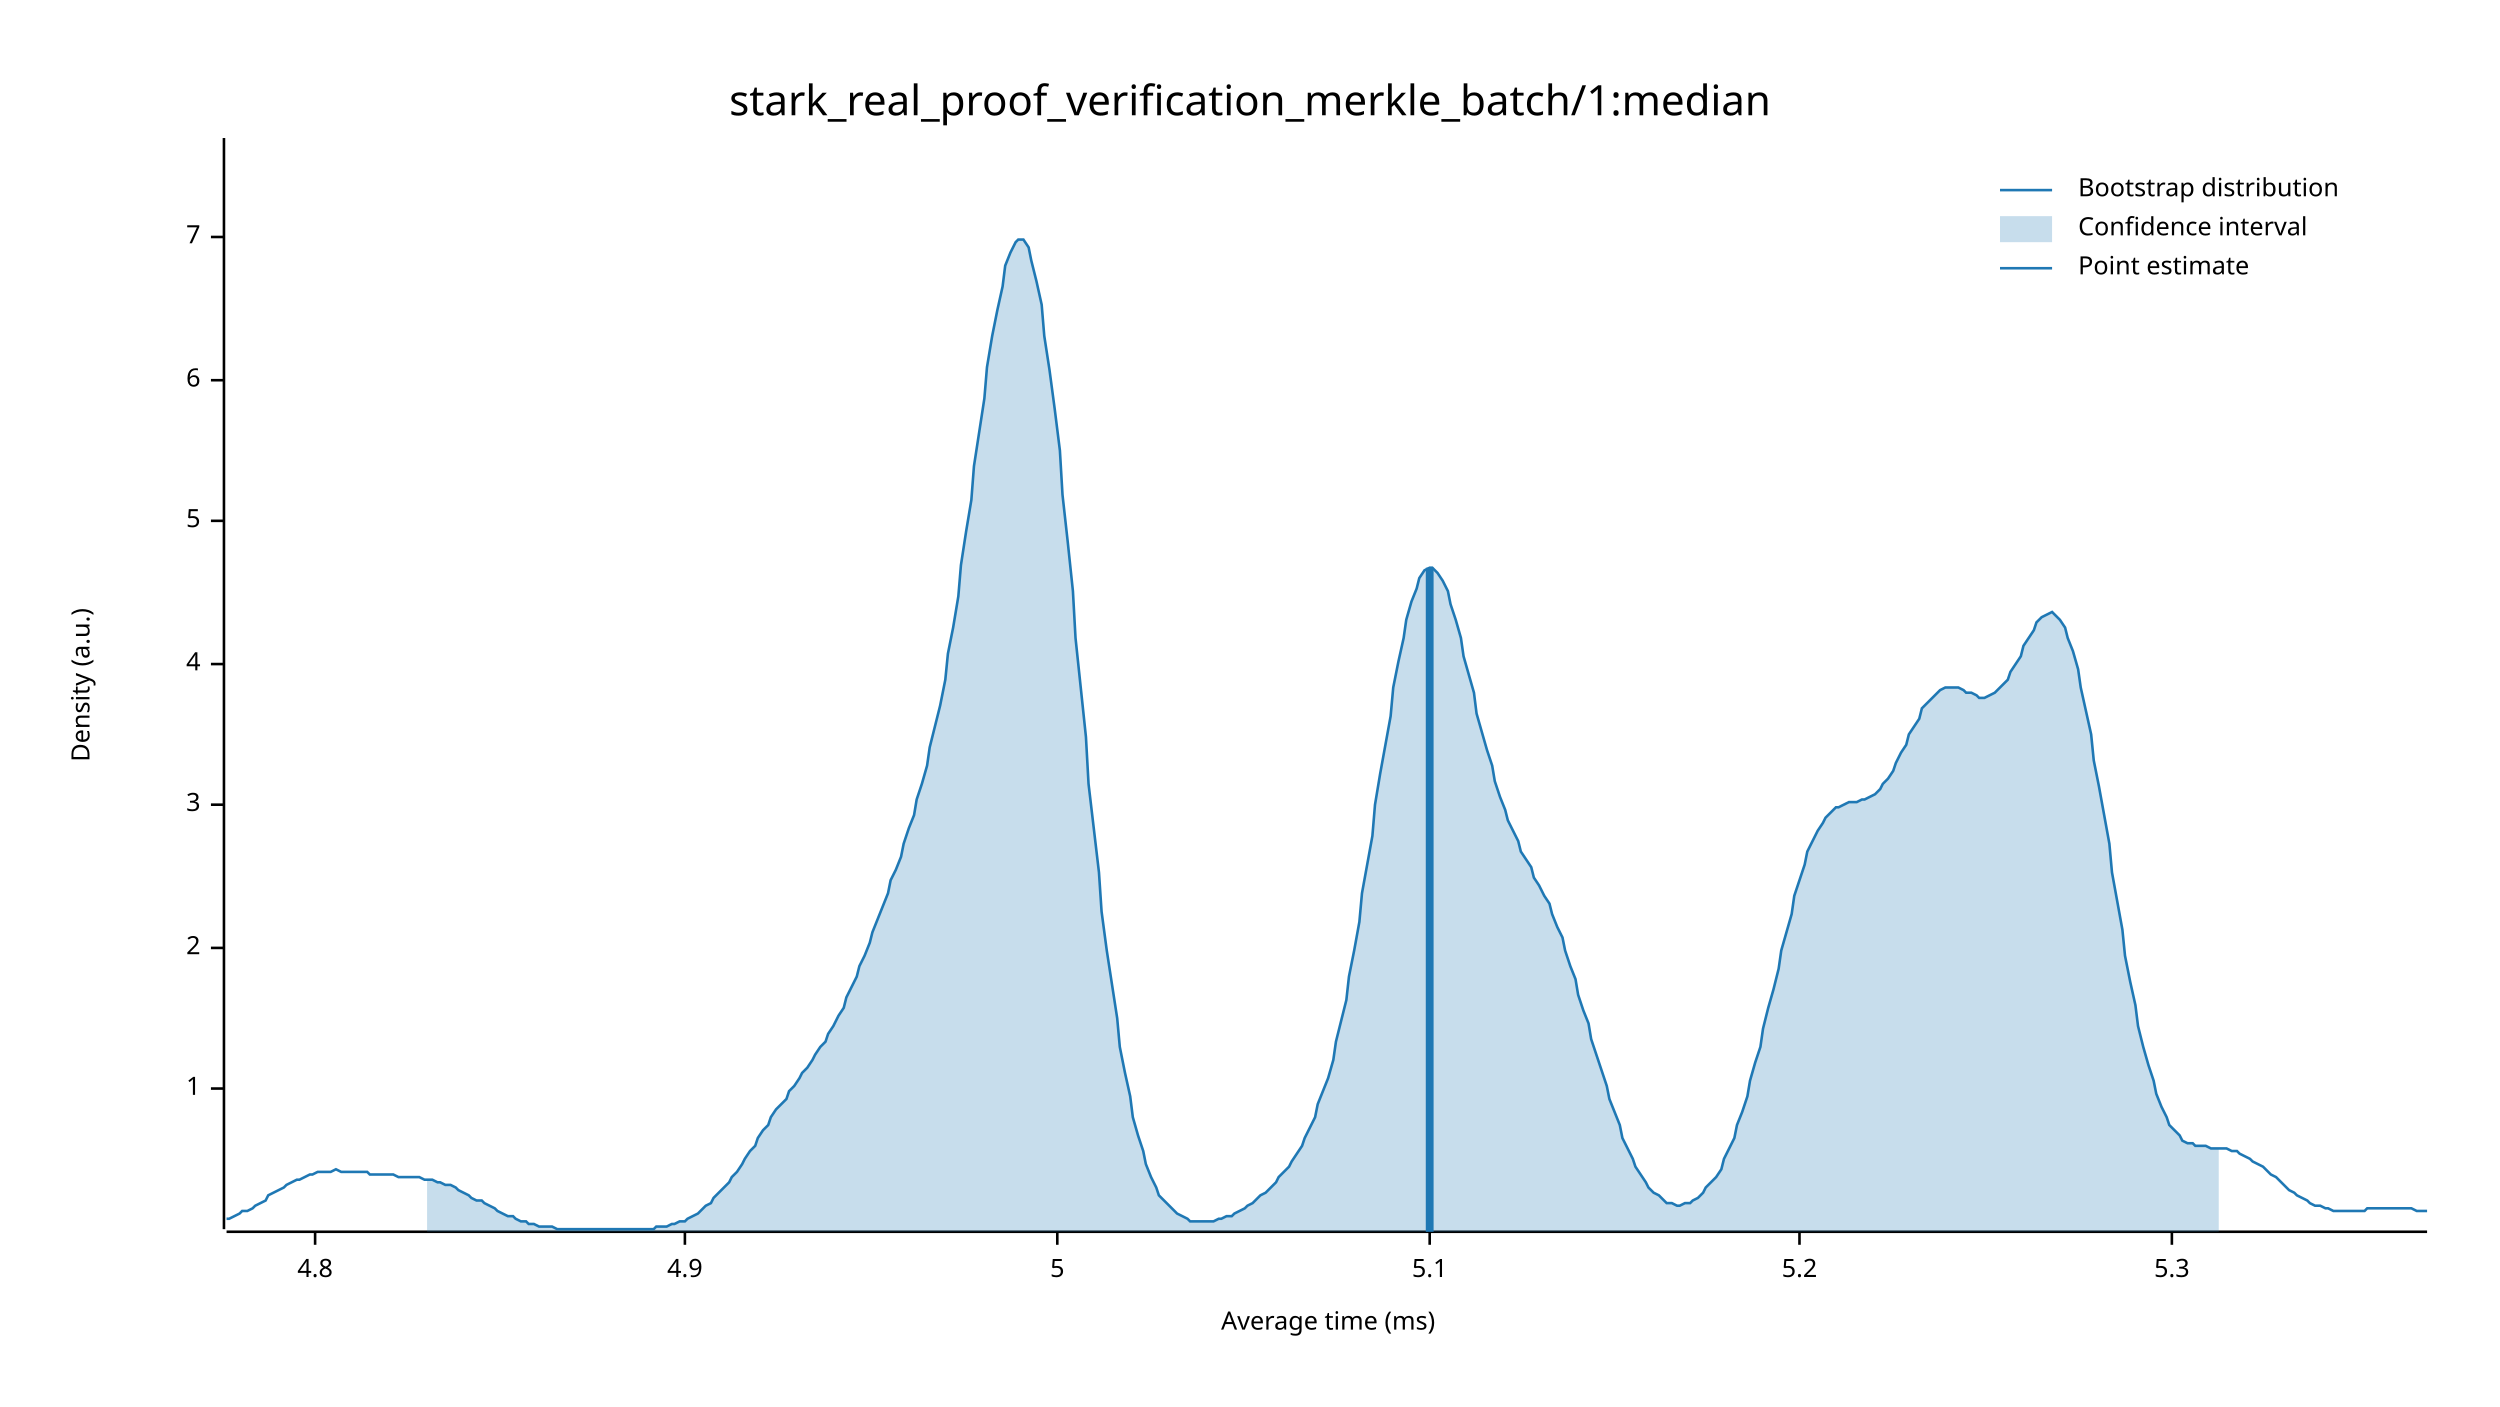
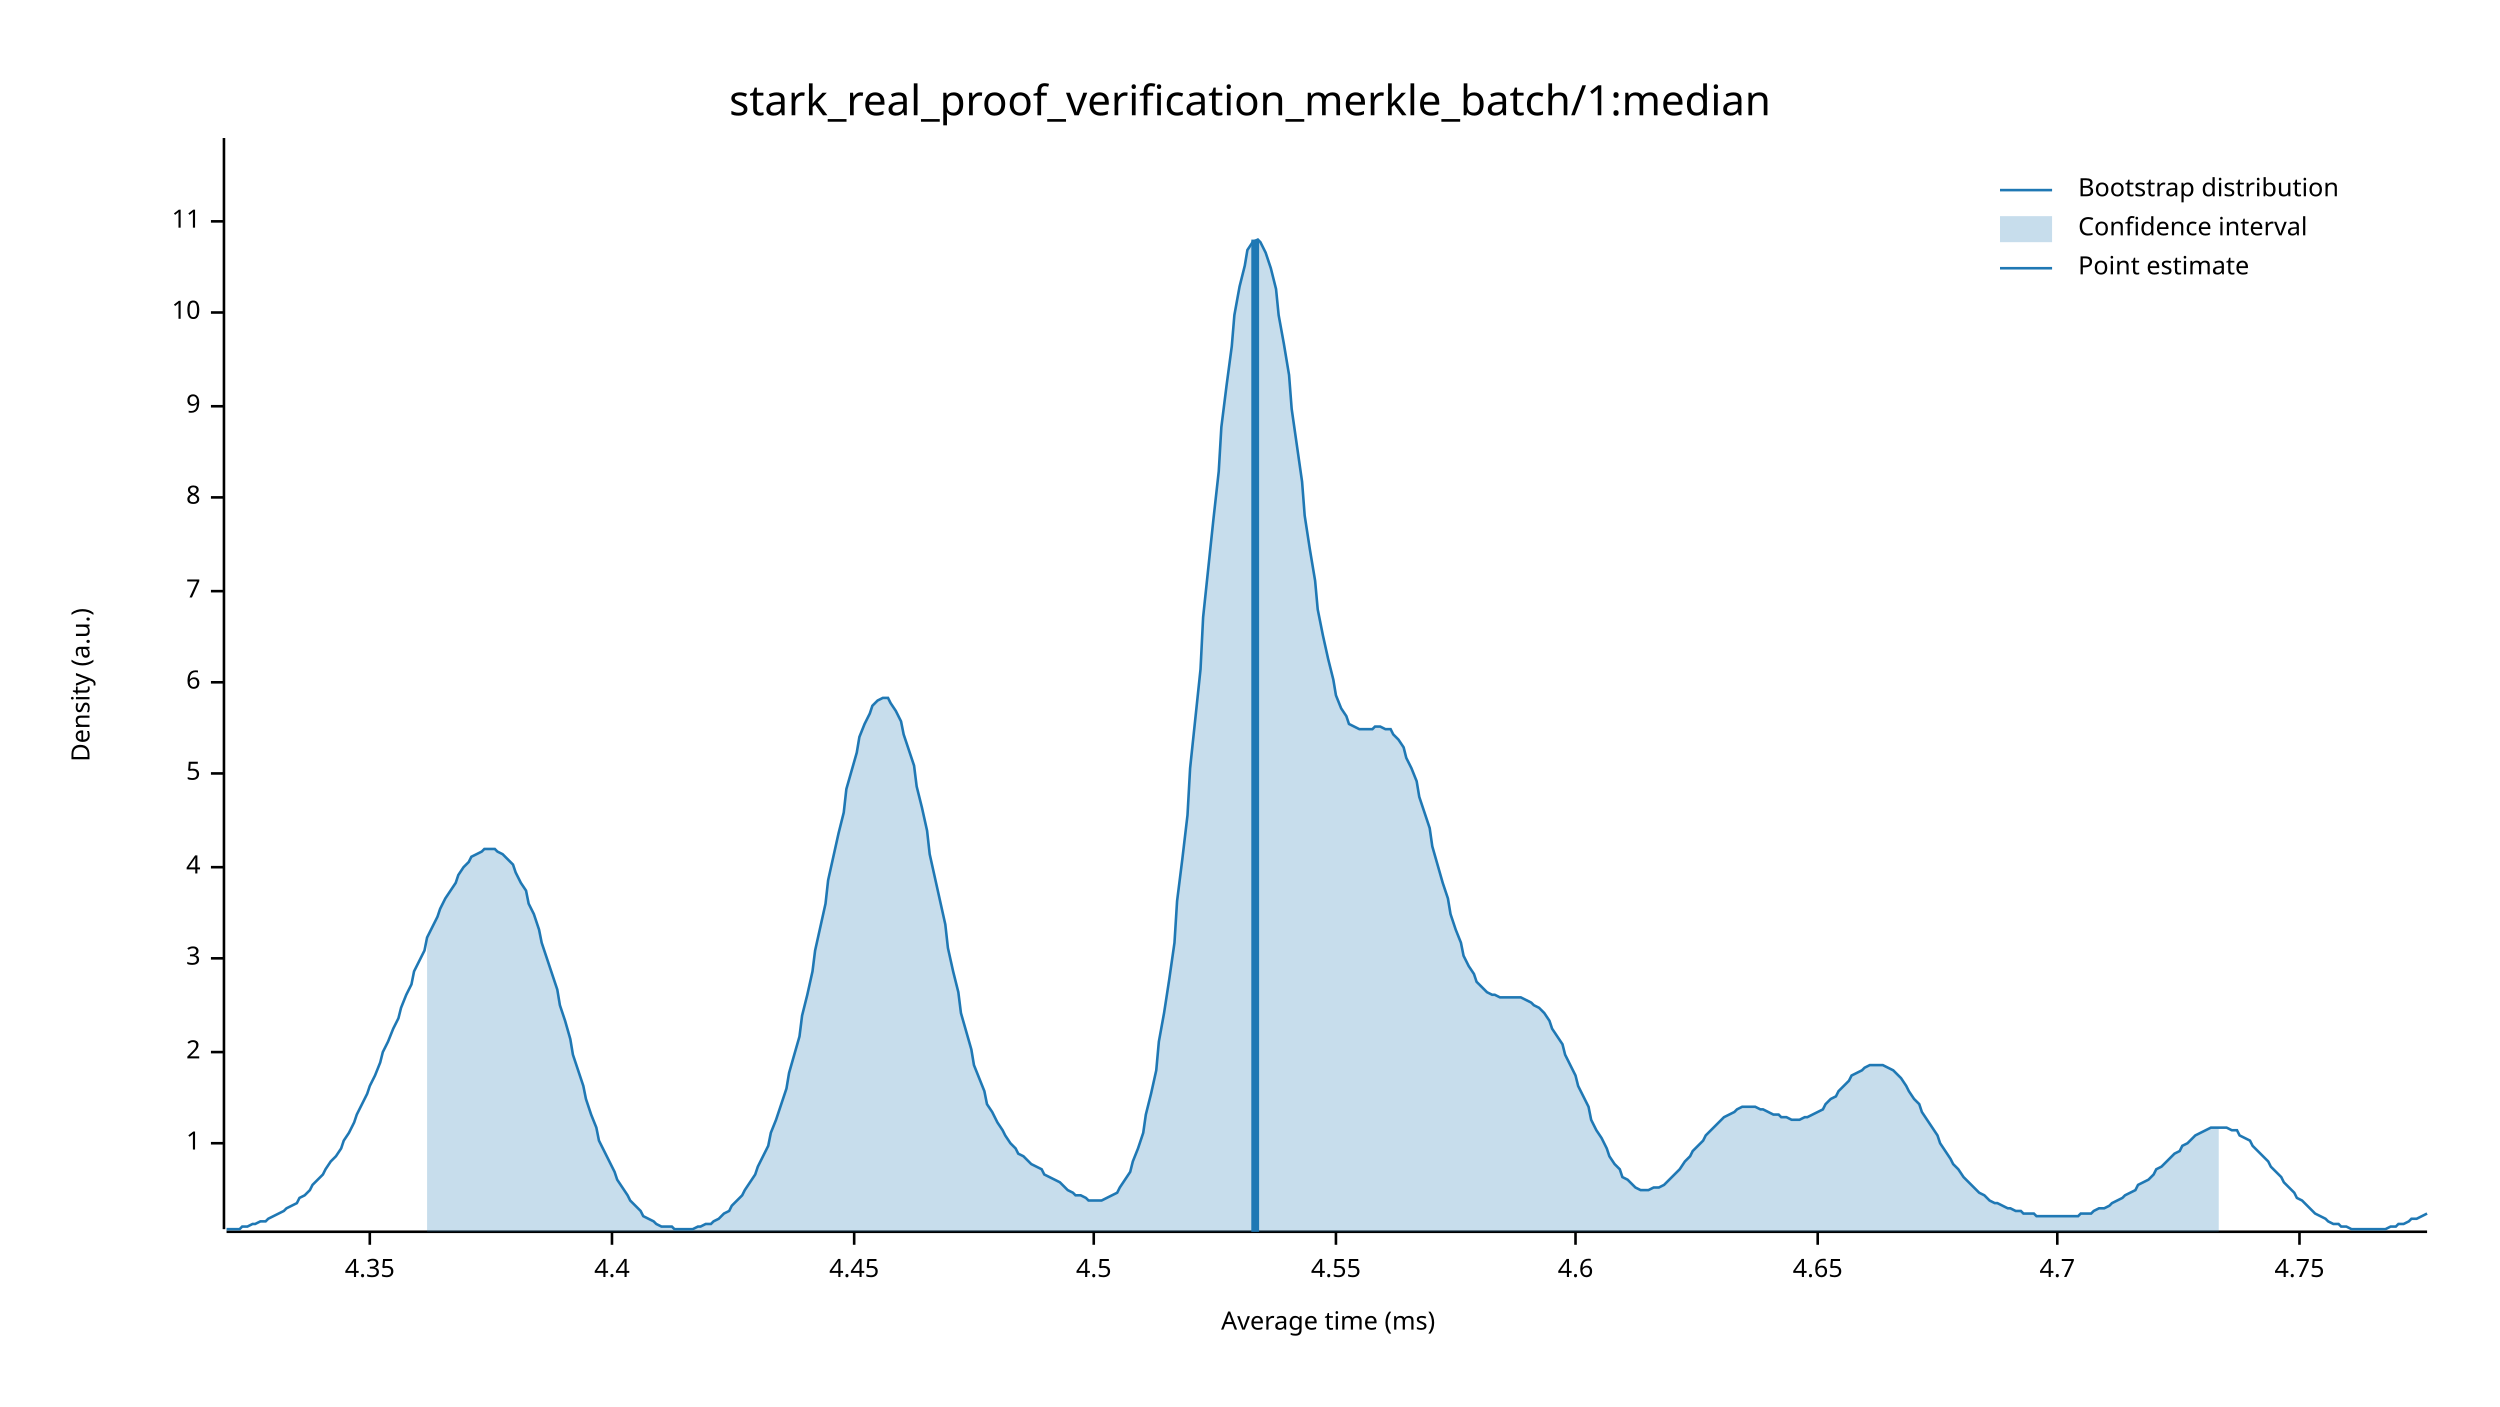
<svg xmlns="http://www.w3.org/2000/svg" width="960" height="540" viewBox="0 0 960 540">
  <text x="480" y="32" dy="0.76em" text-anchor="middle" font-family="sans-serif" font-size="16.129" opacity="1" fill="#000000">
stark_real_proof_verification_merkle_batch/1:median
</text>
  <text x="27" y="263" dy="0.76em" text-anchor="middle" font-family="sans-serif" font-size="9.677" opacity="1" fill="#000000" transform="rotate(270, 27, 263)">
Density (a.u.)
</text>
  <text x="510" y="513" dy="-0.5ex" text-anchor="middle" font-family="sans-serif" font-size="9.677" opacity="1" fill="#000000">
Average time (ms)
</text>
  <polyline fill="none" opacity="1" stroke="#000000" stroke-width="1" points="86,53 86,472 " />
-   <text x="77" y="418" dy="0.5ex" text-anchor="end" font-family="sans-serif" font-size="9.677" opacity="1" fill="#000000">
+   <text x="77" y="439" dy="0.5ex" text-anchor="end" font-family="sans-serif" font-size="9.677" opacity="1" fill="#000000">
1
</text>
-   <polyline fill="none" opacity="1" stroke="#000000" stroke-width="1" points="81,418 86,418 " />
-   <text x="77" y="364" dy="0.5ex" text-anchor="end" font-family="sans-serif" font-size="9.677" opacity="1" fill="#000000">
+   <polyline fill="none" opacity="1" stroke="#000000" stroke-width="1" points="81,439 86,439 " />
+   <text x="77" y="404" dy="0.5ex" text-anchor="end" font-family="sans-serif" font-size="9.677" opacity="1" fill="#000000">
2
</text>
-   <polyline fill="none" opacity="1" stroke="#000000" stroke-width="1" points="81,364 86,364 " />
-   <text x="77" y="309" dy="0.5ex" text-anchor="end" font-family="sans-serif" font-size="9.677" opacity="1" fill="#000000">
+   <polyline fill="none" opacity="1" stroke="#000000" stroke-width="1" points="81,404 86,404 " />
+   <text x="77" y="368" dy="0.5ex" text-anchor="end" font-family="sans-serif" font-size="9.677" opacity="1" fill="#000000">
3
</text>
-   <polyline fill="none" opacity="1" stroke="#000000" stroke-width="1" points="81,309 86,309 " />
-   <text x="77" y="255" dy="0.5ex" text-anchor="end" font-family="sans-serif" font-size="9.677" opacity="1" fill="#000000">
+   <polyline fill="none" opacity="1" stroke="#000000" stroke-width="1" points="81,368 86,368 " />
+   <text x="77" y="333" dy="0.5ex" text-anchor="end" font-family="sans-serif" font-size="9.677" opacity="1" fill="#000000">
4
</text>
-   <polyline fill="none" opacity="1" stroke="#000000" stroke-width="1" points="81,255 86,255 " />
-   <text x="77" y="200" dy="0.5ex" text-anchor="end" font-family="sans-serif" font-size="9.677" opacity="1" fill="#000000">
+   <polyline fill="none" opacity="1" stroke="#000000" stroke-width="1" points="81,333 86,333 " />
+   <text x="77" y="297" dy="0.5ex" text-anchor="end" font-family="sans-serif" font-size="9.677" opacity="1" fill="#000000">
5
</text>
-   <polyline fill="none" opacity="1" stroke="#000000" stroke-width="1" points="81,200 86,200 " />
-   <text x="77" y="146" dy="0.5ex" text-anchor="end" font-family="sans-serif" font-size="9.677" opacity="1" fill="#000000">
+   <polyline fill="none" opacity="1" stroke="#000000" stroke-width="1" points="81,297 86,297 " />
+   <text x="77" y="262" dy="0.5ex" text-anchor="end" font-family="sans-serif" font-size="9.677" opacity="1" fill="#000000">
6
</text>
-   <polyline fill="none" opacity="1" stroke="#000000" stroke-width="1" points="81,146 86,146 " />
-   <text x="77" y="91" dy="0.5ex" text-anchor="end" font-family="sans-serif" font-size="9.677" opacity="1" fill="#000000">
+   <polyline fill="none" opacity="1" stroke="#000000" stroke-width="1" points="81,262 86,262 " />
+   <text x="77" y="227" dy="0.5ex" text-anchor="end" font-family="sans-serif" font-size="9.677" opacity="1" fill="#000000">
7
</text>
-   <polyline fill="none" opacity="1" stroke="#000000" stroke-width="1" points="81,91 86,91 " />
+   <polyline fill="none" opacity="1" stroke="#000000" stroke-width="1" points="81,227 86,227 " />
+   <text x="77" y="191" dy="0.5ex" text-anchor="end" font-family="sans-serif" font-size="9.677" opacity="1" fill="#000000">
+ 8
+ </text>
+   <polyline fill="none" opacity="1" stroke="#000000" stroke-width="1" points="81,191 86,191 " />
+   <text x="77" y="156" dy="0.5ex" text-anchor="end" font-family="sans-serif" font-size="9.677" opacity="1" fill="#000000">
+ 9
+ </text>
+   <polyline fill="none" opacity="1" stroke="#000000" stroke-width="1" points="81,156 86,156 " />
+   <text x="77" y="120" dy="0.5ex" text-anchor="end" font-family="sans-serif" font-size="9.677" opacity="1" fill="#000000">
+ 10
+ </text>
+   <polyline fill="none" opacity="1" stroke="#000000" stroke-width="1" points="81,120 86,120 " />
+   <text x="77" y="85" dy="0.5ex" text-anchor="end" font-family="sans-serif" font-size="9.677" opacity="1" fill="#000000">
+ 11
+ </text>
+   <polyline fill="none" opacity="1" stroke="#000000" stroke-width="1" points="81,85 86,85 " />
  <polyline fill="none" opacity="1" stroke="#000000" stroke-width="1" points="87,473 932,473 " />
-   <text x="121" y="483" dy="0.76em" text-anchor="middle" font-family="sans-serif" font-size="9.677" opacity="1" fill="#000000">
- 4.8
+   <text x="142" y="483" dy="0.76em" text-anchor="middle" font-family="sans-serif" font-size="9.677" opacity="1" fill="#000000">
+ 4.35
</text>
-   <polyline fill="none" opacity="1" stroke="#000000" stroke-width="1" points="121,473 121,478 " />
-   <text x="263" y="483" dy="0.76em" text-anchor="middle" font-family="sans-serif" font-size="9.677" opacity="1" fill="#000000">
- 4.9
+   <polyline fill="none" opacity="1" stroke="#000000" stroke-width="1" points="142,473 142,478 " />
+   <text x="235" y="483" dy="0.76em" text-anchor="middle" font-family="sans-serif" font-size="9.677" opacity="1" fill="#000000">
+ 4.4
</text>
-   <polyline fill="none" opacity="1" stroke="#000000" stroke-width="1" points="263,473 263,478 " />
-   <text x="406" y="483" dy="0.76em" text-anchor="middle" font-family="sans-serif" font-size="9.677" opacity="1" fill="#000000">
- 5
+   <polyline fill="none" opacity="1" stroke="#000000" stroke-width="1" points="235,473 235,478 " />
+   <text x="328" y="483" dy="0.76em" text-anchor="middle" font-family="sans-serif" font-size="9.677" opacity="1" fill="#000000">
+ 4.45
</text>
-   <polyline fill="none" opacity="1" stroke="#000000" stroke-width="1" points="406,473 406,478 " />
-   <text x="549" y="483" dy="0.76em" text-anchor="middle" font-family="sans-serif" font-size="9.677" opacity="1" fill="#000000">
- 5.1
+   <polyline fill="none" opacity="1" stroke="#000000" stroke-width="1" points="328,473 328,478 " />
+   <text x="420" y="483" dy="0.76em" text-anchor="middle" font-family="sans-serif" font-size="9.677" opacity="1" fill="#000000">
+ 4.5
</text>
-   <polyline fill="none" opacity="1" stroke="#000000" stroke-width="1" points="549,473 549,478 " />
-   <text x="691" y="483" dy="0.76em" text-anchor="middle" font-family="sans-serif" font-size="9.677" opacity="1" fill="#000000">
- 5.2
+   <polyline fill="none" opacity="1" stroke="#000000" stroke-width="1" points="420,473 420,478 " />
+   <text x="513" y="483" dy="0.76em" text-anchor="middle" font-family="sans-serif" font-size="9.677" opacity="1" fill="#000000">
+ 4.55
</text>
-   <polyline fill="none" opacity="1" stroke="#000000" stroke-width="1" points="691,473 691,478 " />
-   <text x="834" y="483" dy="0.76em" text-anchor="middle" font-family="sans-serif" font-size="9.677" opacity="1" fill="#000000">
- 5.3
+   <polyline fill="none" opacity="1" stroke="#000000" stroke-width="1" points="513,473 513,478 " />
+   <text x="605" y="483" dy="0.76em" text-anchor="middle" font-family="sans-serif" font-size="9.677" opacity="1" fill="#000000">
+ 4.6
</text>
-   <polyline fill="none" opacity="1" stroke="#000000" stroke-width="1" points="834,473 834,478 " />
-   <polyline fill="none" opacity="1" stroke="#1F78B4" stroke-width="1" points="87,468 88,468 90,467 92,466 93,465 95,465 97,464 98,463 100,462 102,461 103,459 105,458 107,457 109,456 110,455 112,454 114,453 115,453 117,452 119,451 120,451 122,450 124,450 125,450 127,450 129,449 131,450 132,450 134,450 136,450 137,450 139,450 141,450 142,451 144,451 146,451 147,451 149,451 151,451 153,452 154,452 156,452 158,452 159,452 161,452 163,453 164,453 166,453 168,454 169,454 171,455 173,455 175,456 176,457 178,458 180,459 181,460 183,461 185,461 186,462 188,463 190,464 191,465 193,466 195,467 197,467 198,468 200,469 202,469 203,470 205,470 207,471 208,471 210,471 212,471 214,472 215,472 217,472 219,472 220,472 222,472 224,472 225,472 227,472 229,472 230,472 232,472 234,472 236,472 237,472 239,472 241,472 242,472 244,472 246,472 247,472 249,472 251,472 252,471 254,471 256,471 258,470 259,470 261,469 263,469 264,468 266,467 268,466 269,465 271,463 273,462 274,460 276,458 278,456 280,454 281,452 283,450 285,447 286,445 288,442 290,440 291,437 293,434 295,432 296,429 298,426 300,424 302,422 303,419 305,417 307,414 308,412 310,410 312,407 313,405 315,402 317,400 318,397 320,394 322,390 324,387 325,383 327,379 329,375 330,371 332,367 334,362 335,358 337,353 339,348 341,343 342,338 344,334 346,329 347,324 349,318 351,313 352,307 354,301 356,294 357,287 359,279 361,271 363,261 364,251 366,241 368,229 369,217 371,204 373,192 374,179 376,166 378,153 379,141 381,129 383,119 385,110 386,102 388,97 390,93 391,92 393,92 395,95 396,100 398,108 400,117 401,129 403,142 405,157 407,173 408,190 410,208 412,227 413,245 415,264 417,283 418,301 420,318 422,335 423,350 425,365 427,378 429,391 430,402 432,412 434,421 435,429 437,436 439,442 440,447 442,452 444,456 445,459 447,461 449,463 451,465 452,466 454,467 456,468 457,469 459,469 461,469 462,469 464,469 466,469 468,468 469,468 471,467 473,467 474,466 476,465 478,464 479,463 481,462 483,460 484,459 486,458 488,456 490,454 491,452 493,450 495,448 496,446 498,443 500,440 501,437 503,433 505,429 506,424 508,419 510,414 512,407 513,400 515,392 517,384 518,375 520,365 522,354 523,343 525,332 527,321 528,309 530,297 532,286 534,275 535,264 537,254 539,245 540,238 542,231 544,226 545,222 547,219 549,218 550,218 552,220 554,223 556,227 557,232 559,238 561,245 562,252 564,259 566,266 567,274 569,281 571,288 573,294 574,300 576,306 578,311 579,315 581,319 583,323 584,327 586,330 588,333 589,337 591,340 593,344 595,347 596,351 598,356 600,360 601,365 603,371 605,376 606,382 608,388 610,393 611,399 613,405 615,411 617,417 618,422 620,427 622,432 623,437 625,441 627,445 628,448 630,451 632,454 633,456 635,458 637,459 639,461 640,462 642,462 644,463 645,463 647,462 649,462 650,461 652,460 654,458 655,456 657,454 659,452 661,449 662,445 664,441 666,437 667,432 669,427 671,421 672,415 674,408 676,402 677,395 679,387 681,380 683,372 684,365 686,358 688,351 689,344 691,338 693,332 694,327 696,323 698,319 700,316 701,314 703,312 705,310 706,310 708,309 710,308 711,308 713,308 715,307 716,307 718,306 720,305 722,303 723,301 725,299 727,296 728,293 730,289 732,286 733,282 735,279 737,276 738,272 740,270 742,268 744,266 745,265 747,264 749,264 750,264 752,264 754,265 755,266 757,266 759,267 760,268 762,268 764,267 766,266 767,265 769,263 771,261 772,258 774,255 776,252 777,248 779,245 781,242 782,239 784,237 786,236 788,235 789,236 791,238 793,241 794,245 796,250 798,257 799,264 801,273 803,282 804,292 806,302 808,313 810,324 811,335 813,346 815,357 816,367 818,377 820,386 821,394 823,402 825,409 827,415 828,420 830,425 832,429 833,432 835,434 837,436 838,438 840,439 842,439 843,440 845,440 847,440 849,441 850,441 852,441 854,441 855,441 857,442 859,442 860,443 862,444 864,445 865,446 867,447 869,448 871,450 872,451 874,452 876,454 877,455 879,457 881,458 882,459 884,460 886,461 887,462 889,463 891,463 893,464 894,464 896,465 898,465 899,465 901,465 903,465 904,465 906,465 908,465 909,464 911,464 913,464 915,464 916,464 918,464 920,464 921,464 923,464 925,464 926,464 928,465 930,465 932,465 " />
-   <polygon opacity="0.25" fill="#1F78B4" points="164,453 166,453 168,454 169,454 171,455 173,455 175,456 176,457 178,458 180,459 181,460 183,461 185,461 186,462 188,463 190,464 191,465 193,466 195,467 197,467 198,468 200,469 202,469 203,470 205,470 207,471 208,471 210,471 212,471 214,472 215,472 217,472 219,472 220,472 222,472 224,472 225,472 227,472 229,472 230,472 232,472 234,472 236,472 237,472 239,472 241,472 242,472 244,472 246,472 247,472 249,472 251,472 252,471 254,471 256,471 258,470 259,470 261,469 263,469 264,468 266,467 268,466 269,465 271,463 273,462 274,460 276,458 278,456 280,454 281,452 283,450 285,447 286,445 288,442 290,440 291,437 293,434 295,432 296,429 298,426 300,424 302,422 303,419 305,417 307,414 308,412 310,410 312,407 313,405 315,402 317,400 318,397 320,394 322,390 324,387 325,383 327,379 329,375 330,371 332,367 334,362 335,358 337,353 339,348 341,343 342,338 344,334 346,329 347,324 349,318 351,313 352,307 354,301 356,294 357,287 359,279 361,271 363,261 364,251 366,241 368,229 369,217 371,204 373,192 374,179 376,166 378,153 379,141 381,129 383,119 385,110 386,102 388,97 390,93 391,92 393,92 395,95 396,100 398,108 400,117 401,129 403,142 405,157 407,173 408,190 410,208 412,227 413,245 415,264 417,283 418,301 420,318 422,335 423,350 425,365 427,378 429,391 430,402 432,412 434,421 435,429 437,436 439,442 440,447 442,452 444,456 445,459 447,461 449,463 451,465 452,466 454,467 456,468 457,469 459,469 461,469 462,469 464,469 466,469 468,468 469,468 471,467 473,467 474,466 476,465 478,464 479,463 481,462 483,460 484,459 486,458 488,456 490,454 491,452 493,450 495,448 496,446 498,443 500,440 501,437 503,433 505,429 506,424 508,419 510,414 512,407 513,400 515,392 517,384 518,375 520,365 522,354 523,343 525,332 527,321 528,309 530,297 532,286 534,275 535,264 537,254 539,245 540,238 542,231 544,226 545,222 547,219 549,218 550,218 552,220 554,223 556,227 557,232 559,238 561,245 562,252 564,259 566,266 567,274 569,281 571,288 573,294 574,300 576,306 578,311 579,315 581,319 583,323 584,327 586,330 588,333 589,337 591,340 593,344 595,347 596,351 598,356 600,360 601,365 603,371 605,376 606,382 608,388 610,393 611,399 613,405 615,411 617,417 618,422 620,427 622,432 623,437 625,441 627,445 628,448 630,451 632,454 633,456 635,458 637,459 639,461 640,462 642,462 644,463 645,463 647,462 649,462 650,461 652,460 654,458 655,456 657,454 659,452 661,449 662,445 664,441 666,437 667,432 669,427 671,421 672,415 674,408 676,402 677,395 679,387 681,380 683,372 684,365 686,358 688,351 689,344 691,338 693,332 694,327 696,323 698,319 700,316 701,314 703,312 705,310 706,310 708,309 710,308 711,308 713,308 715,307 716,307 718,306 720,305 722,303 723,301 725,299 727,296 728,293 730,289 732,286 733,282 735,279 737,276 738,272 740,270 742,268 744,266 745,265 747,264 749,264 750,264 752,264 754,265 755,266 757,266 759,267 760,268 762,268 764,267 766,266 767,265 769,263 771,261 772,258 774,255 776,252 777,248 779,245 781,242 782,239 784,237 786,236 788,235 789,236 791,238 793,241 794,245 796,250 798,257 799,264 801,273 803,282 804,292 806,302 808,313 810,324 811,335 813,346 815,357 816,367 818,377 820,386 821,394 823,402 825,409 827,415 828,420 830,425 832,429 833,432 835,434 837,436 838,438 840,439 842,439 843,440 845,440 847,440 849,441 850,441 852,441 852,473 164,473 " />
-   <polyline fill="none" opacity="1" stroke="#1F78B4" stroke-width="3" points="549,473 549,218 " />
+   <polyline fill="none" opacity="1" stroke="#000000" stroke-width="1" points="605,473 605,478 " />
+   <text x="698" y="483" dy="0.76em" text-anchor="middle" font-family="sans-serif" font-size="9.677" opacity="1" fill="#000000">
+ 4.65
+ </text>
+   <polyline fill="none" opacity="1" stroke="#000000" stroke-width="1" points="698,473 698,478 " />
+   <text x="790" y="483" dy="0.76em" text-anchor="middle" font-family="sans-serif" font-size="9.677" opacity="1" fill="#000000">
+ 4.7
+ </text>
+   <polyline fill="none" opacity="1" stroke="#000000" stroke-width="1" points="790,473 790,478 " />
+   <text x="883" y="483" dy="0.76em" text-anchor="middle" font-family="sans-serif" font-size="9.677" opacity="1" fill="#000000">
+ 4.75
+ </text>
+   <polyline fill="none" opacity="1" stroke="#000000" stroke-width="1" points="883,473 883,478 " />
+   <polyline fill="none" opacity="1" stroke="#1F78B4" stroke-width="1" points="87,472 88,472 90,472 92,472 93,471 95,471 97,470 98,470 100,469 102,469 103,468 105,467 107,466 109,465 110,464 112,463 114,462 115,460 117,459 119,457 120,455 122,453 124,451 125,449 127,446 129,444 131,441 132,438 134,435 136,431 137,428 139,424 141,420 142,417 144,413 146,408 147,404 149,400 151,395 153,391 154,387 156,382 158,378 159,373 161,369 163,365 164,360 166,356 168,352 169,349 171,345 173,342 175,339 176,336 178,333 180,331 181,329 183,328 185,327 186,326 188,326 190,326 191,327 193,328 195,330 197,332 198,335 200,339 202,342 203,347 205,351 207,357 208,362 210,368 212,374 214,380 215,386 217,392 219,399 220,405 222,411 224,417 225,422 227,428 229,433 230,438 232,442 234,446 236,450 237,453 239,456 241,459 242,461 244,463 246,465 247,467 249,468 251,469 252,470 254,471 256,471 258,471 259,472 261,472 263,472 264,472 266,472 268,471 269,471 271,470 273,470 274,469 276,468 278,466 280,465 281,463 283,461 285,459 286,457 288,454 290,451 291,448 293,444 295,440 296,435 298,430 300,424 302,418 303,412 305,405 307,398 308,390 310,382 312,373 313,365 315,356 317,347 318,338 320,329 322,320 324,312 325,303 327,296 329,289 330,283 332,278 334,274 335,271 337,269 339,268 341,268 342,270 344,273 346,277 347,282 349,288 351,294 352,302 354,310 356,319 357,328 359,337 361,346 363,355 364,364 366,373 368,381 369,389 371,396 373,403 374,409 376,414 378,419 379,424 381,427 383,431 385,434 386,436 388,439 390,441 391,443 393,444 395,446 396,447 398,448 400,449 401,451 403,452 405,453 407,454 408,455 410,457 412,458 413,459 415,459 417,460 418,461 420,461 422,461 423,461 425,460 427,459 429,458 430,456 432,453 434,450 435,446 437,441 439,435 440,428 442,420 444,411 445,400 447,389 449,376 451,362 452,346 454,330 456,313 457,295 459,276 461,257 462,237 464,218 466,199 468,181 469,164 471,148 473,133 474,121 476,110 478,102 479,96 481,93 483,92 484,93 486,97 488,103 490,111 491,121 493,132 495,144 496,157 498,171 500,185 501,198 503,211 505,223 506,234 508,244 510,253 512,261 513,267 515,272 517,275 518,278 520,279 522,280 523,280 525,280 527,280 528,279 530,279 532,280 534,280 535,282 537,284 539,287 540,291 542,295 544,300 545,306 547,312 549,318 550,325 552,332 554,339 556,345 557,351 559,357 561,362 562,367 564,371 566,374 567,377 569,379 571,381 573,382 574,382 576,383 578,383 579,383 581,383 583,383 584,383 586,384 588,385 589,386 591,387 593,389 595,392 596,395 598,398 600,401 601,405 603,409 605,413 606,417 608,421 610,425 611,430 613,434 615,437 617,441 618,444 620,447 622,449 623,452 625,453 627,455 628,456 630,457 632,457 633,457 635,456 637,456 639,455 640,454 642,452 644,450 645,449 647,446 649,444 650,442 652,440 654,438 655,436 657,434 659,432 661,430 662,429 664,428 666,427 667,426 669,425 671,425 672,425 674,425 676,426 677,426 679,427 681,428 683,428 684,429 686,429 688,430 689,430 691,430 693,429 694,429 696,428 698,427 700,426 701,424 703,422 705,421 706,419 708,417 710,415 711,413 713,412 715,411 716,410 718,409 720,409 722,409 723,409 725,410 727,411 728,412 730,414 732,417 733,419 735,422 737,424 738,427 740,430 742,433 744,436 745,439 747,442 749,445 750,447 752,449 754,452 755,453 757,455 759,457 760,458 762,459 764,461 766,462 767,462 769,463 771,464 772,464 774,465 776,465 777,466 779,466 781,466 782,467 784,467 786,467 788,467 789,467 791,467 793,467 794,467 796,467 798,467 799,466 801,466 803,466 804,465 806,464 808,464 810,463 811,462 813,461 815,460 816,459 818,458 820,457 821,455 823,454 825,453 827,451 828,449 830,448 832,446 833,445 835,443 837,442 838,440 840,439 842,437 843,436 845,435 847,434 849,433 850,433 852,433 854,433 855,433 857,434 859,434 860,436 862,437 864,438 865,440 867,442 869,444 871,446 872,448 874,450 876,452 877,454 879,456 881,458 882,460 884,461 886,463 887,464 889,466 891,467 893,468 894,469 896,470 898,470 899,471 901,471 903,472 904,472 906,472 908,472 909,472 911,472 913,472 915,472 916,472 918,471 920,471 921,470 923,470 925,469 926,468 928,468 930,467 932,466 " />
+   <polygon opacity="0.25" fill="#1F78B4" points="164,360 166,356 168,352 169,349 171,345 173,342 175,339 176,336 178,333 180,331 181,329 183,328 185,327 186,326 188,326 190,326 191,327 193,328 195,330 197,332 198,335 200,339 202,342 203,347 205,351 207,357 208,362 210,368 212,374 214,380 215,386 217,392 219,399 220,405 222,411 224,417 225,422 227,428 229,433 230,438 232,442 234,446 236,450 237,453 239,456 241,459 242,461 244,463 246,465 247,467 249,468 251,469 252,470 254,471 256,471 258,471 259,472 261,472 263,472 264,472 266,472 268,471 269,471 271,470 273,470 274,469 276,468 278,466 280,465 281,463 283,461 285,459 286,457 288,454 290,451 291,448 293,444 295,440 296,435 298,430 300,424 302,418 303,412 305,405 307,398 308,390 310,382 312,373 313,365 315,356 317,347 318,338 320,329 322,320 324,312 325,303 327,296 329,289 330,283 332,278 334,274 335,271 337,269 339,268 341,268 342,270 344,273 346,277 347,282 349,288 351,294 352,302 354,310 356,319 357,328 359,337 361,346 363,355 364,364 366,373 368,381 369,389 371,396 373,403 374,409 376,414 378,419 379,424 381,427 383,431 385,434 386,436 388,439 390,441 391,443 393,444 395,446 396,447 398,448 400,449 401,451 403,452 405,453 407,454 408,455 410,457 412,458 413,459 415,459 417,460 418,461 420,461 422,461 423,461 425,460 427,459 429,458 430,456 432,453 434,450 435,446 437,441 439,435 440,428 442,420 444,411 445,400 447,389 449,376 451,362 452,346 454,330 456,313 457,295 459,276 461,257 462,237 464,218 466,199 468,181 469,164 471,148 473,133 474,121 476,110 478,102 479,96 481,93 483,92 484,93 486,97 488,103 490,111 491,121 493,132 495,144 496,157 498,171 500,185 501,198 503,211 505,223 506,234 508,244 510,253 512,261 513,267 515,272 517,275 518,278 520,279 522,280 523,280 525,280 527,280 528,279 530,279 532,280 534,280 535,282 537,284 539,287 540,291 542,295 544,300 545,306 547,312 549,318 550,325 552,332 554,339 556,345 557,351 559,357 561,362 562,367 564,371 566,374 567,377 569,379 571,381 573,382 574,382 576,383 578,383 579,383 581,383 583,383 584,383 586,384 588,385 589,386 591,387 593,389 595,392 596,395 598,398 600,401 601,405 603,409 605,413 606,417 608,421 610,425 611,430 613,434 615,437 617,441 618,444 620,447 622,449 623,452 625,453 627,455 628,456 630,457 632,457 633,457 635,456 637,456 639,455 640,454 642,452 644,450 645,449 647,446 649,444 650,442 652,440 654,438 655,436 657,434 659,432 661,430 662,429 664,428 666,427 667,426 669,425 671,425 672,425 674,425 676,426 677,426 679,427 681,428 683,428 684,429 686,429 688,430 689,430 691,430 693,429 694,429 696,428 698,427 700,426 701,424 703,422 705,421 706,419 708,417 710,415 711,413 713,412 715,411 716,410 718,409 720,409 722,409 723,409 725,410 727,411 728,412 730,414 732,417 733,419 735,422 737,424 738,427 740,430 742,433 744,436 745,439 747,442 749,445 750,447 752,449 754,452 755,453 757,455 759,457 760,458 762,459 764,461 766,462 767,462 769,463 771,464 772,464 774,465 776,465 777,466 779,466 781,466 782,467 784,467 786,467 788,467 789,467 791,467 793,467 794,467 796,467 798,467 799,466 801,466 803,466 804,465 806,464 808,464 810,463 811,462 813,461 815,460 816,459 818,458 820,457 821,455 823,454 825,453 827,451 828,449 830,448 832,446 833,445 835,443 837,442 838,440 840,439 842,437 843,436 845,435 847,434 849,433 850,433 852,433 852,473 164,473 " />
+   <polyline fill="none" opacity="1" stroke="#1F78B4" stroke-width="3" points="482,473 482,92 " />
  <text x="798" y="68" dy="0.76em" text-anchor="start" font-family="sans-serif" font-size="9.677" opacity="1" fill="#000000">
Bootstrap distribution
</text>
  <text x="798" y="83" dy="0.76em" text-anchor="start" font-family="sans-serif" font-size="9.677" opacity="1" fill="#000000">
Confidence interval
</text>
  <text x="798" y="98" dy="0.76em" text-anchor="start" font-family="sans-serif" font-size="9.677" opacity="1" fill="#000000">
Point estimate
</text>
  <polyline fill="none" opacity="1" stroke="#1F78B4" stroke-width="1" points="768,73 788,73 " />
  <rect x="768" y="83" width="20" height="10" opacity="0.25" fill="#1F78B4" stroke="none" />
  <polyline fill="none" opacity="1" stroke="#1F78B4" stroke-width="1" points="768,103 788,103 " />
</svg>
